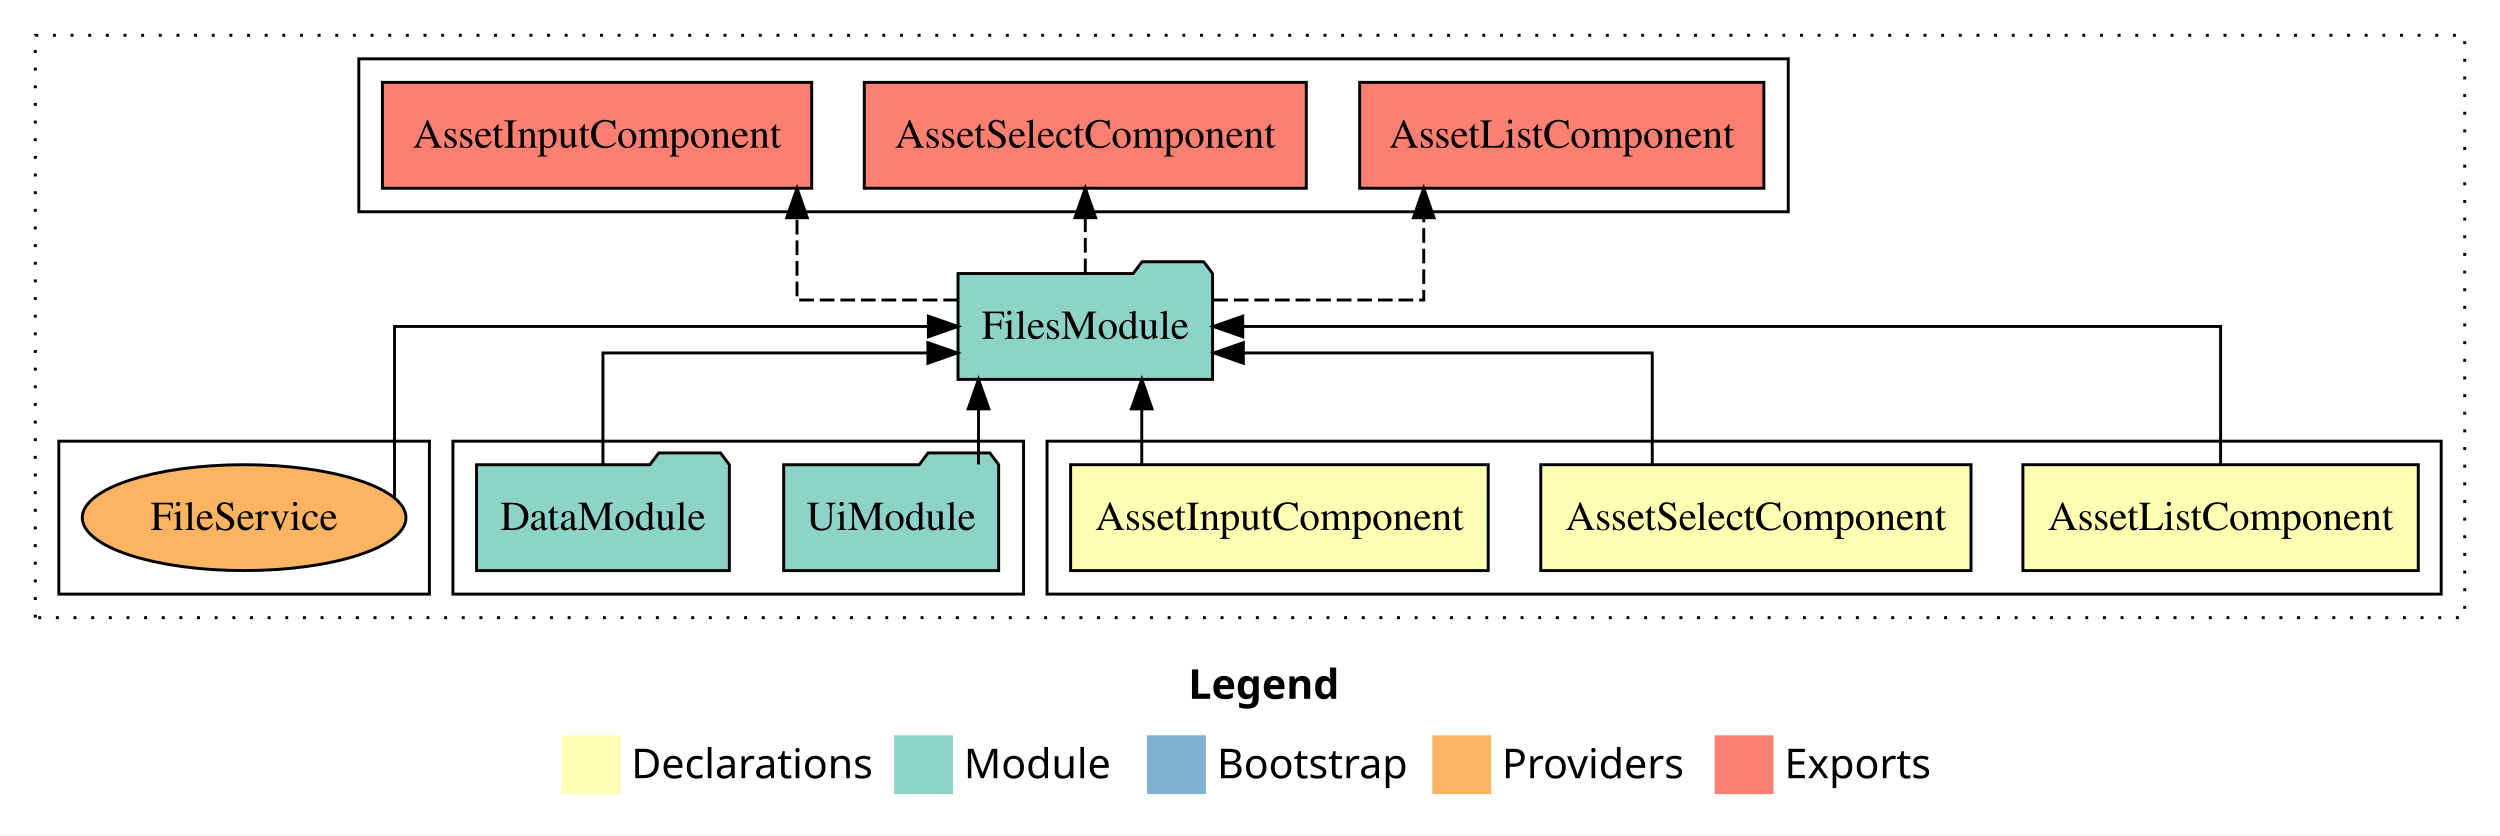
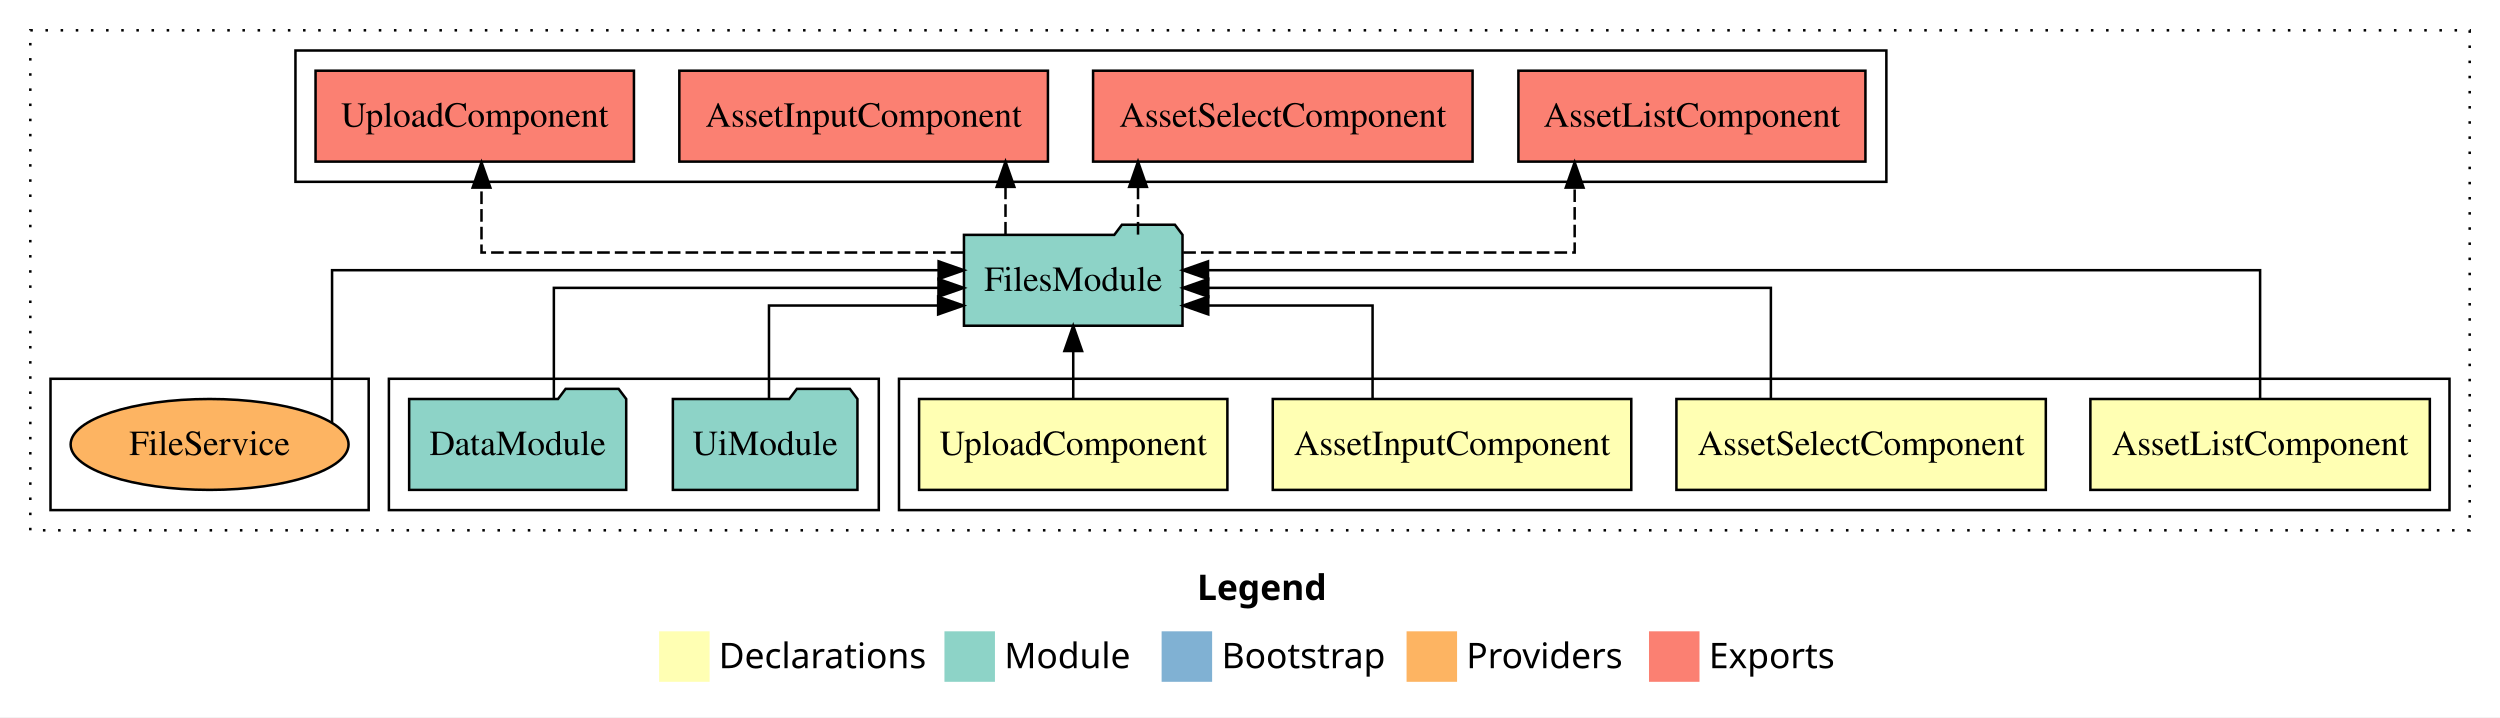
- <svg xmlns="http://www.w3.org/2000/svg" width="850pt" height="284pt" viewBox="0.00 0.00 850.00 284.00">
+ <svg xmlns="http://www.w3.org/2000/svg" width="990pt" height="284pt" viewBox="0.00 0.00 990.00 284.00">
  <g id="graph0" class="graph" transform="scale(1 1) rotate(0) translate(4 280)">
-     <polygon fill="#ffffff" stroke="transparent" points="-4,4 -4,-280 846,-280 846,4 -4,4" />
-     <text text-anchor="start" x="400.009" y="-42.4" font-family="sans-serif" font-weight="bold" font-size="14.00" fill="#000000">Legend</text>
-     <polygon fill="#ffffb3" stroke="transparent" points="187,-10 187,-30 207,-30 207,-10 187,-10" />
-     <text text-anchor="start" x="210.629" y="-15.4" font-family="sans-serif" font-size="14.00" fill="#000000">  Declarations</text>
-     <polygon fill="#8dd3c7" stroke="transparent" points="300,-10 300,-30 320,-30 320,-10 300,-10" />
-     <text text-anchor="start" x="323.725" y="-15.4" font-family="sans-serif" font-size="14.00" fill="#000000">  Module</text>
-     <polygon fill="#80b1d3" stroke="transparent" points="386,-10 386,-30 406,-30 406,-10 386,-10" />
-     <text text-anchor="start" x="409.781" y="-15.4" font-family="sans-serif" font-size="14.00" fill="#000000">  Bootstrap</text>
-     <polygon fill="#fdb462" stroke="transparent" points="483,-10 483,-30 503,-30 503,-10 483,-10" />
-     <text text-anchor="start" x="506.673" y="-15.4" font-family="sans-serif" font-size="14.00" fill="#000000">  Providers</text>
-     <polygon fill="#fb8072" stroke="transparent" points="579,-10 579,-30 599,-30 599,-10 579,-10" />
-     <text text-anchor="start" x="602.726" y="-15.4" font-family="sans-serif" font-size="14.00" fill="#000000">  Exports</text>
+     <polygon fill="#ffffff" stroke="transparent" points="-4,4 -4,-280 986,-280 986,4 -4,4" />
+     <text text-anchor="start" x="470.009" y="-42.4" font-family="sans-serif" font-weight="bold" font-size="14.00" fill="#000000">Legend</text>
+     <polygon fill="#ffffb3" stroke="transparent" points="257,-10 257,-30 277,-30 277,-10 257,-10" />
+     <text text-anchor="start" x="280.629" y="-15.4" font-family="sans-serif" font-size="14.00" fill="#000000">  Declarations</text>
+     <polygon fill="#8dd3c7" stroke="transparent" points="370,-10 370,-30 390,-30 390,-10 370,-10" />
+     <text text-anchor="start" x="393.725" y="-15.4" font-family="sans-serif" font-size="14.00" fill="#000000">  Module</text>
+     <polygon fill="#80b1d3" stroke="transparent" points="456,-10 456,-30 476,-30 476,-10 456,-10" />
+     <text text-anchor="start" x="479.781" y="-15.4" font-family="sans-serif" font-size="14.00" fill="#000000">  Bootstrap</text>
+     <polygon fill="#fdb462" stroke="transparent" points="553,-10 553,-30 573,-30 573,-10 553,-10" />
+     <text text-anchor="start" x="576.673" y="-15.4" font-family="sans-serif" font-size="14.00" fill="#000000">  Providers</text>
+     <polygon fill="#fb8072" stroke="transparent" points="649,-10 649,-30 669,-30 669,-10 649,-10" />
+     <text text-anchor="start" x="672.726" y="-15.4" font-family="sans-serif" font-size="14.00" fill="#000000">  Exports</text>
    <g id="clust1" class="cluster">
-       <polygon fill="none" stroke="#000000" stroke-dasharray="1,5" points="8,-70 8,-268 834,-268 834,-70 8,-70" />
+       <polygon fill="none" stroke="#000000" stroke-dasharray="1,5" points="8,-70 8,-268 974,-268 974,-70 8,-70" />
    </g>
    <g id="clust2" class="cluster">
-       <polygon fill="none" stroke="#000000" points="352,-78 352,-130 826,-130 826,-78 352,-78" />
+       <polygon fill="none" stroke="#000000" points="352,-78 352,-130 966,-130 966,-78 352,-78" />
    </g>
-     <g id="clust6" class="cluster">
+     <g id="clust7" class="cluster">
      <polygon fill="none" stroke="#000000" points="150,-78 150,-130 344,-130 344,-78 150,-78" />
    </g>
-     <g id="clust7" class="cluster">
-       <polygon fill="none" stroke="#000000" points="118,-208 118,-260 604,-260 604,-208 118,-208" />
+     <g id="clust8" class="cluster">
+       <polygon fill="none" stroke="#000000" points="113,-208 113,-260 743,-260 743,-208 113,-208" />
    </g>
-     <g id="clust9" class="cluster">
+     <g id="clust10" class="cluster">
      <polygon fill="none" stroke="#000000" points="16,-78 16,-130 142,-130 142,-78 16,-78" />
    </g>
    <g id="node1" class="node">
-       <polygon fill="#ffffb3" stroke="#000000" points="818.212,-122 683.788,-122 683.788,-86 818.212,-86 818.212,-122" />
-       <text text-anchor="middle" x="751" y="-99.8" font-family="Times,serif" font-size="14.00" fill="#000000">AssetListComponent</text>
+       <polygon fill="#ffffb3" stroke="#000000" points="958.212,-122 823.788,-122 823.788,-86 958.212,-86 958.212,-122" />
+       <text text-anchor="middle" x="891" y="-99.8" font-family="Times,serif" font-size="14.00" fill="#000000">AssetListComponent</text>
+     </g>
+     <g id="node5" class="node">
+       <polygon fill="#8dd3c7" stroke="#000000" points="464.273,-187 461.273,-191 440.273,-191 437.273,-187 377.727,-187 377.727,-151 464.273,-151 464.273,-187" />
+       <text text-anchor="middle" x="421" y="-164.8" font-family="Times,serif" font-size="14.00" fill="#000000">FilesModule</text>
+     </g>
+     <g id="edge1" class="edge">
+       <path fill="none" stroke="#000000" d="M891,-122.129C891,-142.572 891,-173 891,-173 891,-173 474.374,-173 474.374,-173" />
+       <polygon fill="#000000" stroke="#000000" points="474.374,-169.5 464.374,-173 474.374,-176.5 474.374,-169.5" />
+     </g>
+     <g id="node2" class="node">
+       <polygon fill="#ffffb3" stroke="#000000" points="806.141,-122 659.859,-122 659.859,-86 806.141,-86 806.141,-122" />
+       <text text-anchor="middle" x="733" y="-99.8" font-family="Times,serif" font-size="14.00" fill="#000000">AssetSelectComponent</text>
+     </g>
+     <g id="edge2" class="edge">
+       <path fill="none" stroke="#000000" d="M697.268,-122.267C697.268,-140.555 697.268,-166 697.268,-166 697.268,-166 474.471,-166 474.471,-166" />
+       <polygon fill="#000000" stroke="#000000" points="474.471,-162.5 464.471,-166 474.471,-169.5 474.471,-162.5" />
+     </g>
+     <g id="node3" class="node">
+       <polygon fill="#ffffb3" stroke="#000000" points="641.985,-122 500.015,-122 500.015,-86 641.985,-86 641.985,-122" />
+       <text text-anchor="middle" x="571" y="-99.8" font-family="Times,serif" font-size="14.00" fill="#000000">AssetInputComponent</text>
+     </g>
+     <g id="edge3" class="edge">
+       <path fill="none" stroke="#000000" d="M539.539,-122.009C539.539,-138.049 539.539,-159 539.539,-159 539.539,-159 474.466,-159 474.466,-159" />
+       <polygon fill="#000000" stroke="#000000" points="474.466,-155.5 464.466,-159 474.466,-162.5 474.466,-155.5" />
    </g>
    <g id="node4" class="node">
-       <polygon fill="#8dd3c7" stroke="#000000" points="408.273,-187 405.273,-191 384.273,-191 381.273,-187 321.727,-187 321.727,-151 408.273,-151 408.273,-187" />
-       <text text-anchor="middle" x="365" y="-164.8" font-family="Times,serif" font-size="14.00" fill="#000000">FilesModule</text>
+       <polygon fill="#ffffb3" stroke="#000000" points="482.045,-122 359.955,-122 359.955,-86 482.045,-86 482.045,-122" />
+       <text text-anchor="middle" x="421" y="-99.8" font-family="Times,serif" font-size="14.00" fill="#000000">UploadComponent</text>
    </g>
-     <g id="edge1" class="edge">
-       <path fill="none" stroke="#000000" d="M751,-122.106C751,-141.339 751,-169 751,-169 751,-169 418.529,-169 418.529,-169" />
-       <polygon fill="#000000" stroke="#000000" points="418.529,-165.5 408.529,-169 418.529,-172.5 418.529,-165.5" />
-     </g>
-     <g id="node2" class="node">
-       <polygon fill="#ffffb3" stroke="#000000" points="666.141,-122 519.859,-122 519.859,-86 666.141,-86 666.141,-122" />
-       <text text-anchor="middle" x="593" y="-99.8" font-family="Times,serif" font-size="14.00" fill="#000000">AssetSelectComponent</text>
-     </g>
-     <g id="edge2" class="edge">
-       <path fill="none" stroke="#000000" d="M557.768,-122.027C557.768,-138.398 557.768,-160 557.768,-160 557.768,-160 418.742,-160 418.742,-160" />
-       <polygon fill="#000000" stroke="#000000" points="418.742,-156.5 408.742,-160 418.742,-163.5 418.742,-156.5" />
-     </g>
-     <g id="node3" class="node">
-       <polygon fill="#ffffb3" stroke="#000000" points="501.985,-122 360.015,-122 360.015,-86 501.985,-86 501.985,-122" />
-       <text text-anchor="middle" x="431" y="-99.8" font-family="Times,serif" font-size="14.00" fill="#000000">AssetInputComponent</text>
-     </g>
-     <g id="edge3" class="edge">
-       <path fill="none" stroke="#000000" d="M384.197,-122.106C384.197,-122.106 384.197,-140.991 384.197,-140.991" />
-       <polygon fill="#000000" stroke="#000000" points="380.697,-140.991 384.197,-150.991 387.697,-140.991 380.697,-140.991" />
-     </g>
-     <g id="node7" class="node">
-       <polygon fill="#fb8072" stroke="#000000" points="595.712,-252 458.288,-252 458.288,-216 595.712,-216 595.712,-252" />
-       <text text-anchor="middle" x="527" y="-229.8" font-family="Times,serif" font-size="14.00" fill="#000000">AssetListComponent </text>
-     </g>
-     <g id="edge6" class="edge">
-       <path fill="none" stroke="#000000" stroke-dasharray="5,2" d="M408.502,-178C441.088,-178 480.068,-178 480.068,-178 480.068,-178 480.068,-205.973 480.068,-205.973" />
-       <polygon fill="#000000" stroke="#000000" points="476.568,-205.973 480.068,-215.973 483.568,-205.973 476.568,-205.973" />
+     <g id="edge4" class="edge">
+       <path fill="none" stroke="#000000" d="M421,-122.106C421,-122.106 421,-140.991 421,-140.991" />
+       <polygon fill="#000000" stroke="#000000" points="417.5,-140.991 421,-150.991 424.5,-140.991 417.5,-140.991" />
    </g>
    <g id="node8" class="node">
-       <polygon fill="#fb8072" stroke="#000000" points="440.141,-252 289.859,-252 289.859,-216 440.141,-216 440.141,-252" />
-       <text text-anchor="middle" x="365" y="-229.8" font-family="Times,serif" font-size="14.00" fill="#000000">AssetSelectComponent </text>
+       <polygon fill="#fb8072" stroke="#000000" points="734.712,-252 597.288,-252 597.288,-216 734.712,-216 734.712,-252" />
+       <text text-anchor="middle" x="666" y="-229.8" font-family="Times,serif" font-size="14.00" fill="#000000">AssetListComponent </text>
    </g>
    <g id="edge7" class="edge">
-       <path fill="none" stroke="#000000" stroke-dasharray="5,2" d="M365,-187.106C365,-187.106 365,-205.991 365,-205.991" />
-       <polygon fill="#000000" stroke="#000000" points="361.5,-205.991 365,-215.991 368.5,-205.991 361.5,-205.991" />
+       <path fill="none" stroke="#000000" stroke-dasharray="5,2" d="M464.577,-180C523.028,-180 619.568,-180 619.568,-180 619.568,-180 619.568,-205.718 619.568,-205.718" />
+       <polygon fill="#000000" stroke="#000000" points="616.068,-205.718 619.568,-215.718 623.068,-205.718 616.068,-205.718" />
    </g>
    <g id="node9" class="node">
-       <polygon fill="#fb8072" stroke="#000000" points="271.985,-252 126.015,-252 126.015,-216 271.985,-216 271.985,-252" />
-       <text text-anchor="middle" x="199" y="-229.8" font-family="Times,serif" font-size="14.00" fill="#000000">AssetInputComponent </text>
+       <polygon fill="#fb8072" stroke="#000000" points="579.141,-252 428.859,-252 428.859,-216 579.141,-216 579.141,-252" />
+       <text text-anchor="middle" x="504" y="-229.8" font-family="Times,serif" font-size="14.00" fill="#000000">AssetSelectComponent </text>
    </g>
    <g id="edge8" class="edge">
-       <path fill="none" stroke="#000000" stroke-dasharray="5,2" d="M321.724,-178C295.467,-178 266.984,-178 266.984,-178 266.984,-178 266.984,-205.973 266.984,-205.973" />
-       <polygon fill="#000000" stroke="#000000" points="263.485,-205.973 266.984,-215.973 270.485,-205.973 263.485,-205.973" />
+       <path fill="none" stroke="#000000" stroke-dasharray="5,2" d="M446.658,-187.106C446.658,-187.106 446.658,-205.991 446.658,-205.991" />
+       <polygon fill="#000000" stroke="#000000" points="443.158,-205.991 446.658,-215.991 450.158,-205.991 443.158,-205.991" />
    </g>
-     <g id="node5" class="node">
+     <g id="node10" class="node">
+       <polygon fill="#fb8072" stroke="#000000" points="410.985,-252 265.015,-252 265.015,-216 410.985,-216 410.985,-252" />
+       <text text-anchor="middle" x="338" y="-229.8" font-family="Times,serif" font-size="14.00" fill="#000000">AssetInputComponent </text>
+     </g>
+     <g id="edge9" class="edge">
+       <path fill="none" stroke="#000000" stroke-dasharray="5,2" d="M394.178,-187.106C394.178,-187.106 394.178,-205.991 394.178,-205.991" />
+       <polygon fill="#000000" stroke="#000000" points="390.678,-205.991 394.178,-215.991 397.678,-205.991 390.678,-205.991" />
+     </g>
+     <g id="node11" class="node">
+       <polygon fill="#fb8072" stroke="#000000" points="247.044,-252 120.956,-252 120.956,-216 247.044,-216 247.044,-252" />
+       <text text-anchor="middle" x="184" y="-229.8" font-family="Times,serif" font-size="14.00" fill="#000000">UploadComponent </text>
+     </g>
+     <g id="edge10" class="edge">
+       <path fill="none" stroke="#000000" stroke-dasharray="5,2" d="M377.474,-180C309.707,-180 186.671,-180 186.671,-180 186.671,-180 186.671,-205.718 186.671,-205.718" />
+       <polygon fill="#000000" stroke="#000000" points="183.171,-205.718 186.671,-215.718 190.171,-205.718 183.171,-205.718" />
+     </g>
+     <g id="node6" class="node">
      <polygon fill="#8dd3c7" stroke="#000000" points="335.548,-122 332.548,-126 311.548,-126 308.548,-122 262.452,-122 262.452,-86 335.548,-86 335.548,-122" />
      <text text-anchor="middle" x="299" y="-99.8" font-family="Times,serif" font-size="14.00" fill="#000000">UiModule</text>
    </g>
-     <g id="edge4" class="edge">
-       <path fill="none" stroke="#000000" d="M328.694,-122.106C328.694,-122.106 328.694,-140.991 328.694,-140.991" />
-       <polygon fill="#000000" stroke="#000000" points="325.194,-140.991 328.694,-150.991 332.194,-140.991 325.194,-140.991" />
+     <g id="edge5" class="edge">
+       <path fill="none" stroke="#000000" d="M300.516,-122.009C300.516,-138.049 300.516,-159 300.516,-159 300.516,-159 367.502,-159 367.502,-159" />
+       <polygon fill="#000000" stroke="#000000" points="367.502,-162.5 377.502,-159 367.502,-155.5 367.502,-162.5" />
    </g>
-     <g id="node6" class="node">
+     <g id="node7" class="node">
      <polygon fill="#8dd3c7" stroke="#000000" points="243.976,-122 240.976,-126 219.976,-126 216.976,-122 158.024,-122 158.024,-86 243.976,-86 243.976,-122" />
      <text text-anchor="middle" x="201" y="-99.8" font-family="Times,serif" font-size="14.00" fill="#000000">DataModule</text>
    </g>
-     <g id="edge5" class="edge">
-       <path fill="none" stroke="#000000" d="M201,-122.027C201,-138.398 201,-160 201,-160 201,-160 311.482,-160 311.482,-160" />
-       <polygon fill="#000000" stroke="#000000" points="311.482,-163.5 321.482,-160 311.481,-156.5 311.482,-163.5" />
+     <g id="edge6" class="edge">
+       <path fill="none" stroke="#000000" d="M215.329,-122.267C215.329,-140.555 215.329,-166 215.329,-166 215.329,-166 367.634,-166 367.634,-166" />
+       <polygon fill="#000000" stroke="#000000" points="367.634,-169.5 377.634,-166 367.634,-162.5 367.634,-169.5" />
    </g>
-     <g id="node10" class="node">
+     <g id="node12" class="node">
      <ellipse fill="#fdb462" stroke="#000000" cx="79" cy="-104" rx="55.029" ry="18" />
      <text text-anchor="middle" x="79" y="-99.8" font-family="Times,serif" font-size="14.00" fill="#000000">FileService</text>
    </g>
-     <g id="edge9" class="edge">
-       <path fill="none" stroke="#000000" d="M130.136,-110.956C130.136,-127.724 130.136,-169 130.136,-169 130.136,-169 311.649,-169 311.649,-169" />
-       <polygon fill="#000000" stroke="#000000" points="311.649,-172.5 321.649,-169 311.649,-165.5 311.649,-172.5" />
+     <g id="edge11" class="edge">
+       <path fill="none" stroke="#000000" d="M127.496,-112.739C127.496,-131.306 127.496,-173 127.496,-173 127.496,-173 367.692,-173 367.692,-173" />
+       <polygon fill="#000000" stroke="#000000" points="367.692,-176.5 377.692,-173 367.692,-169.5 367.692,-176.5" />
    </g>
  </g>
</svg>
